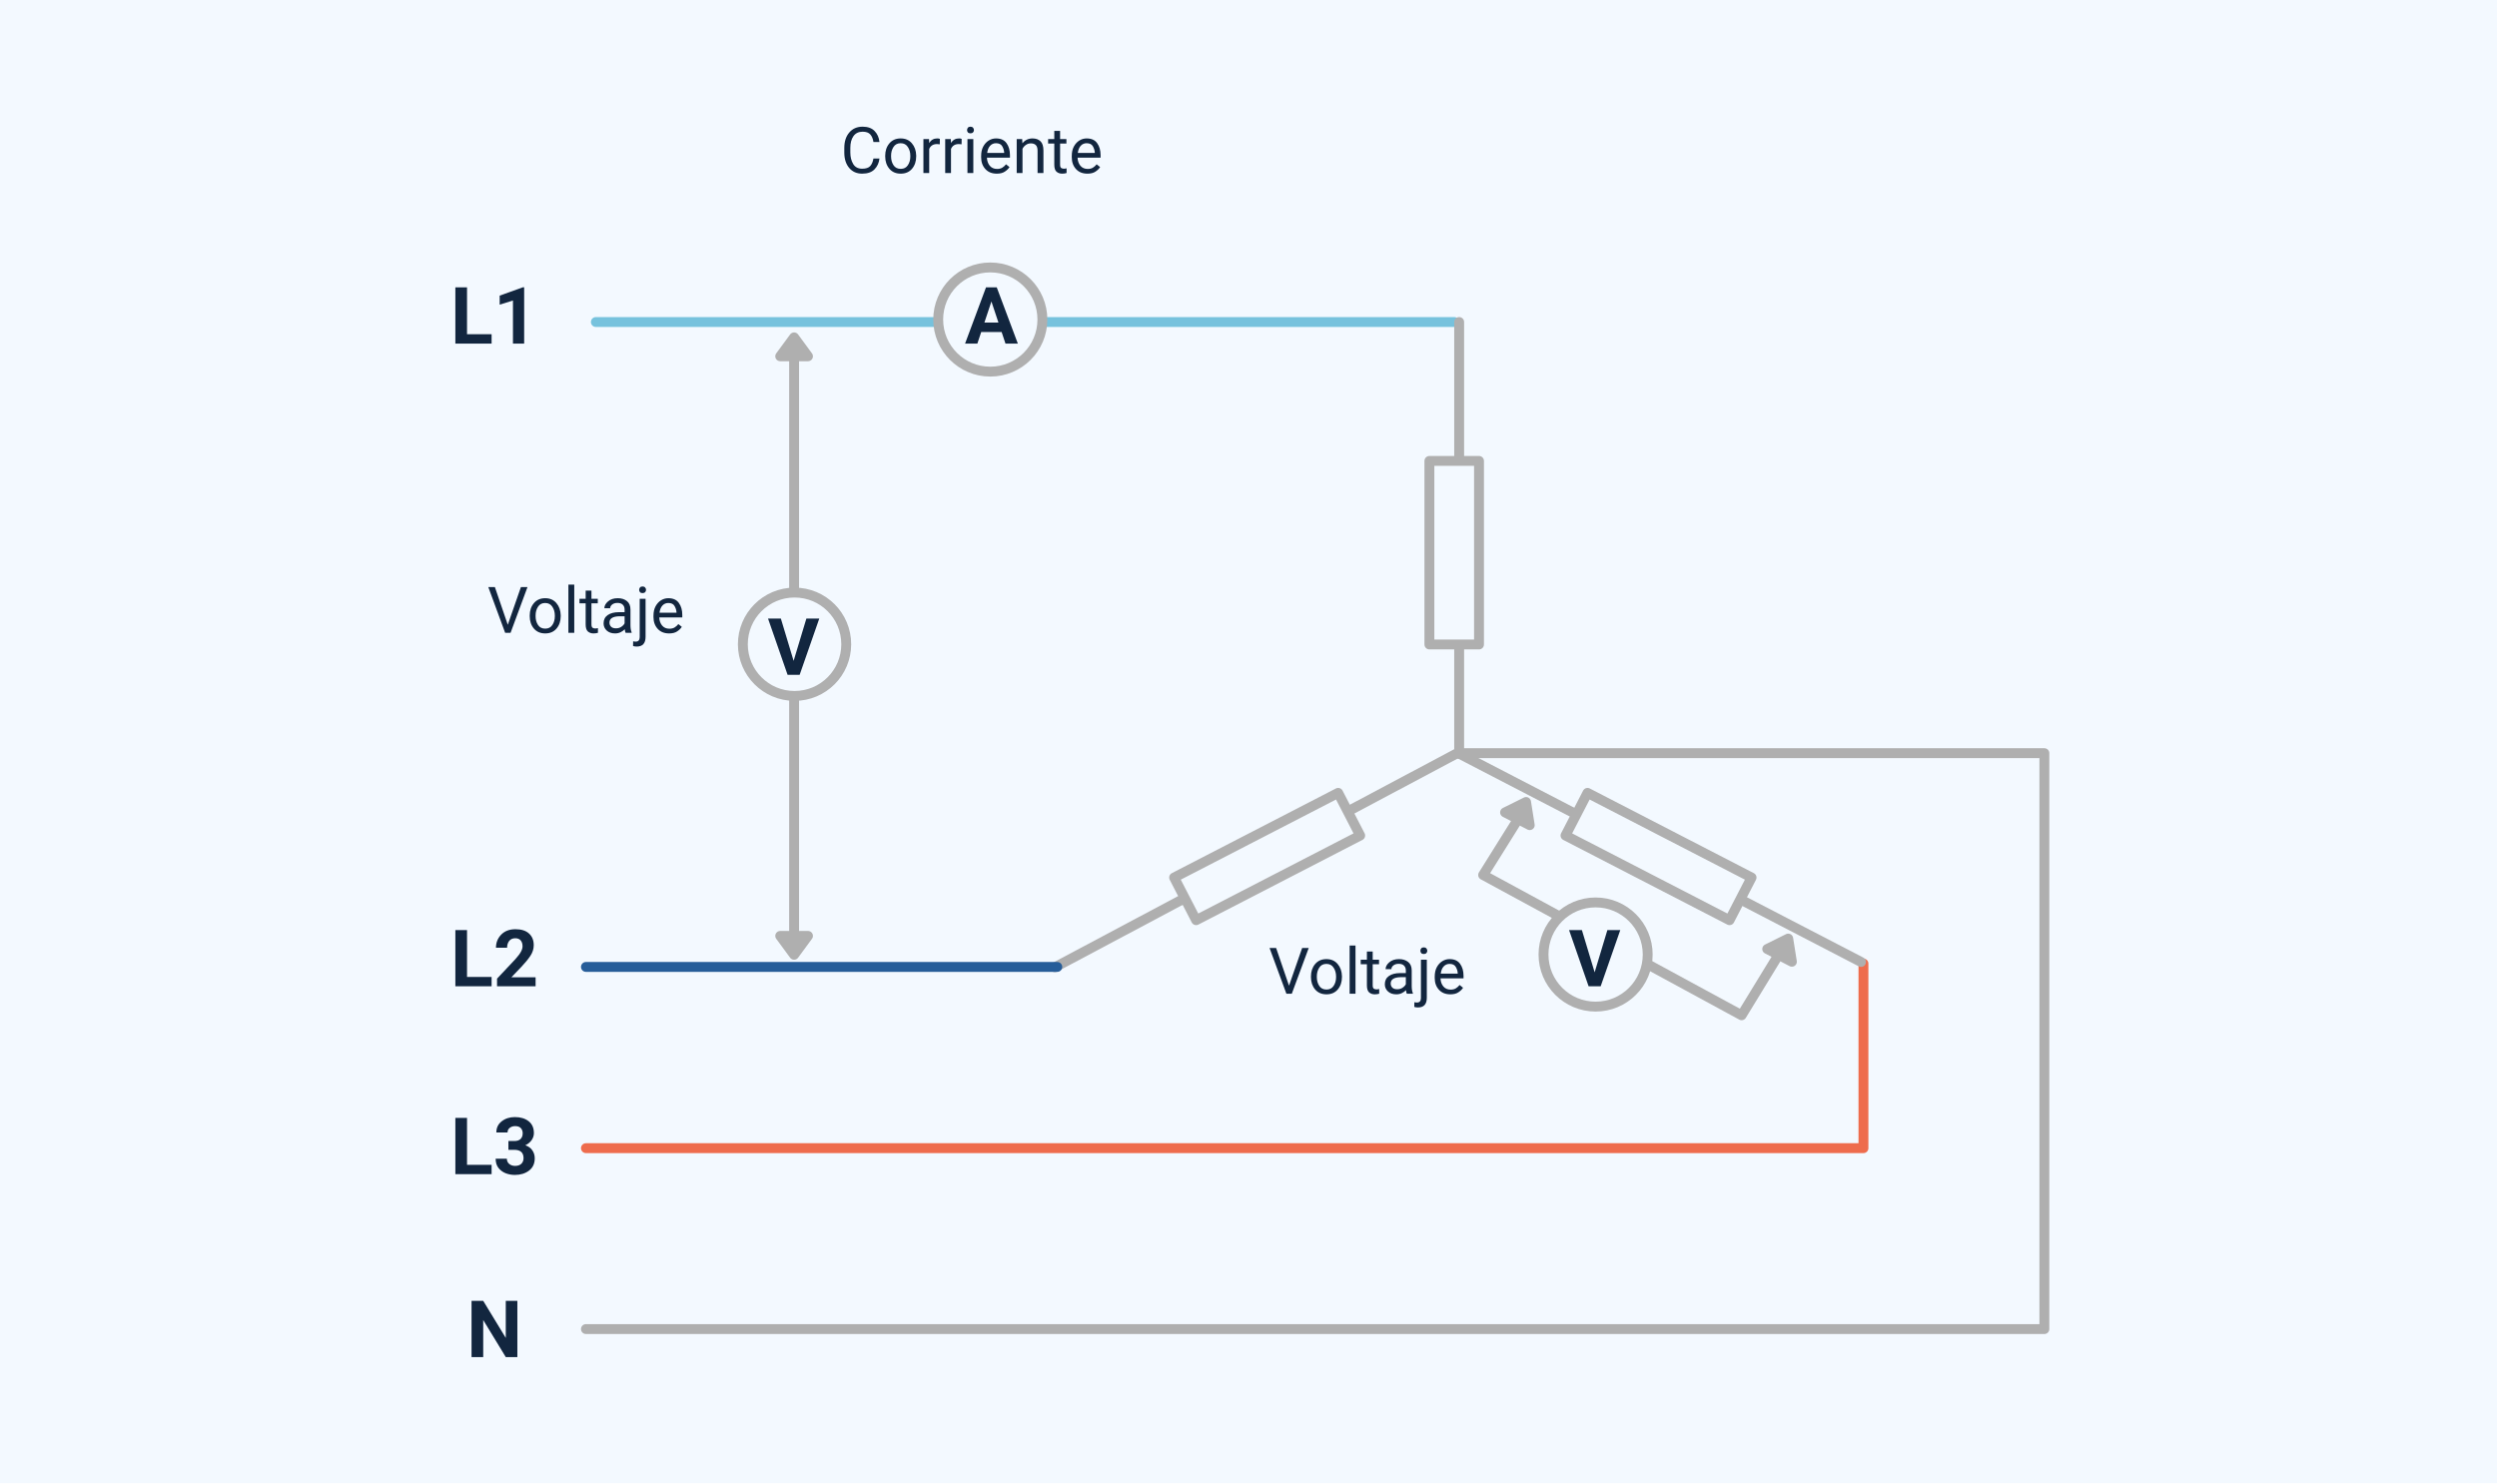
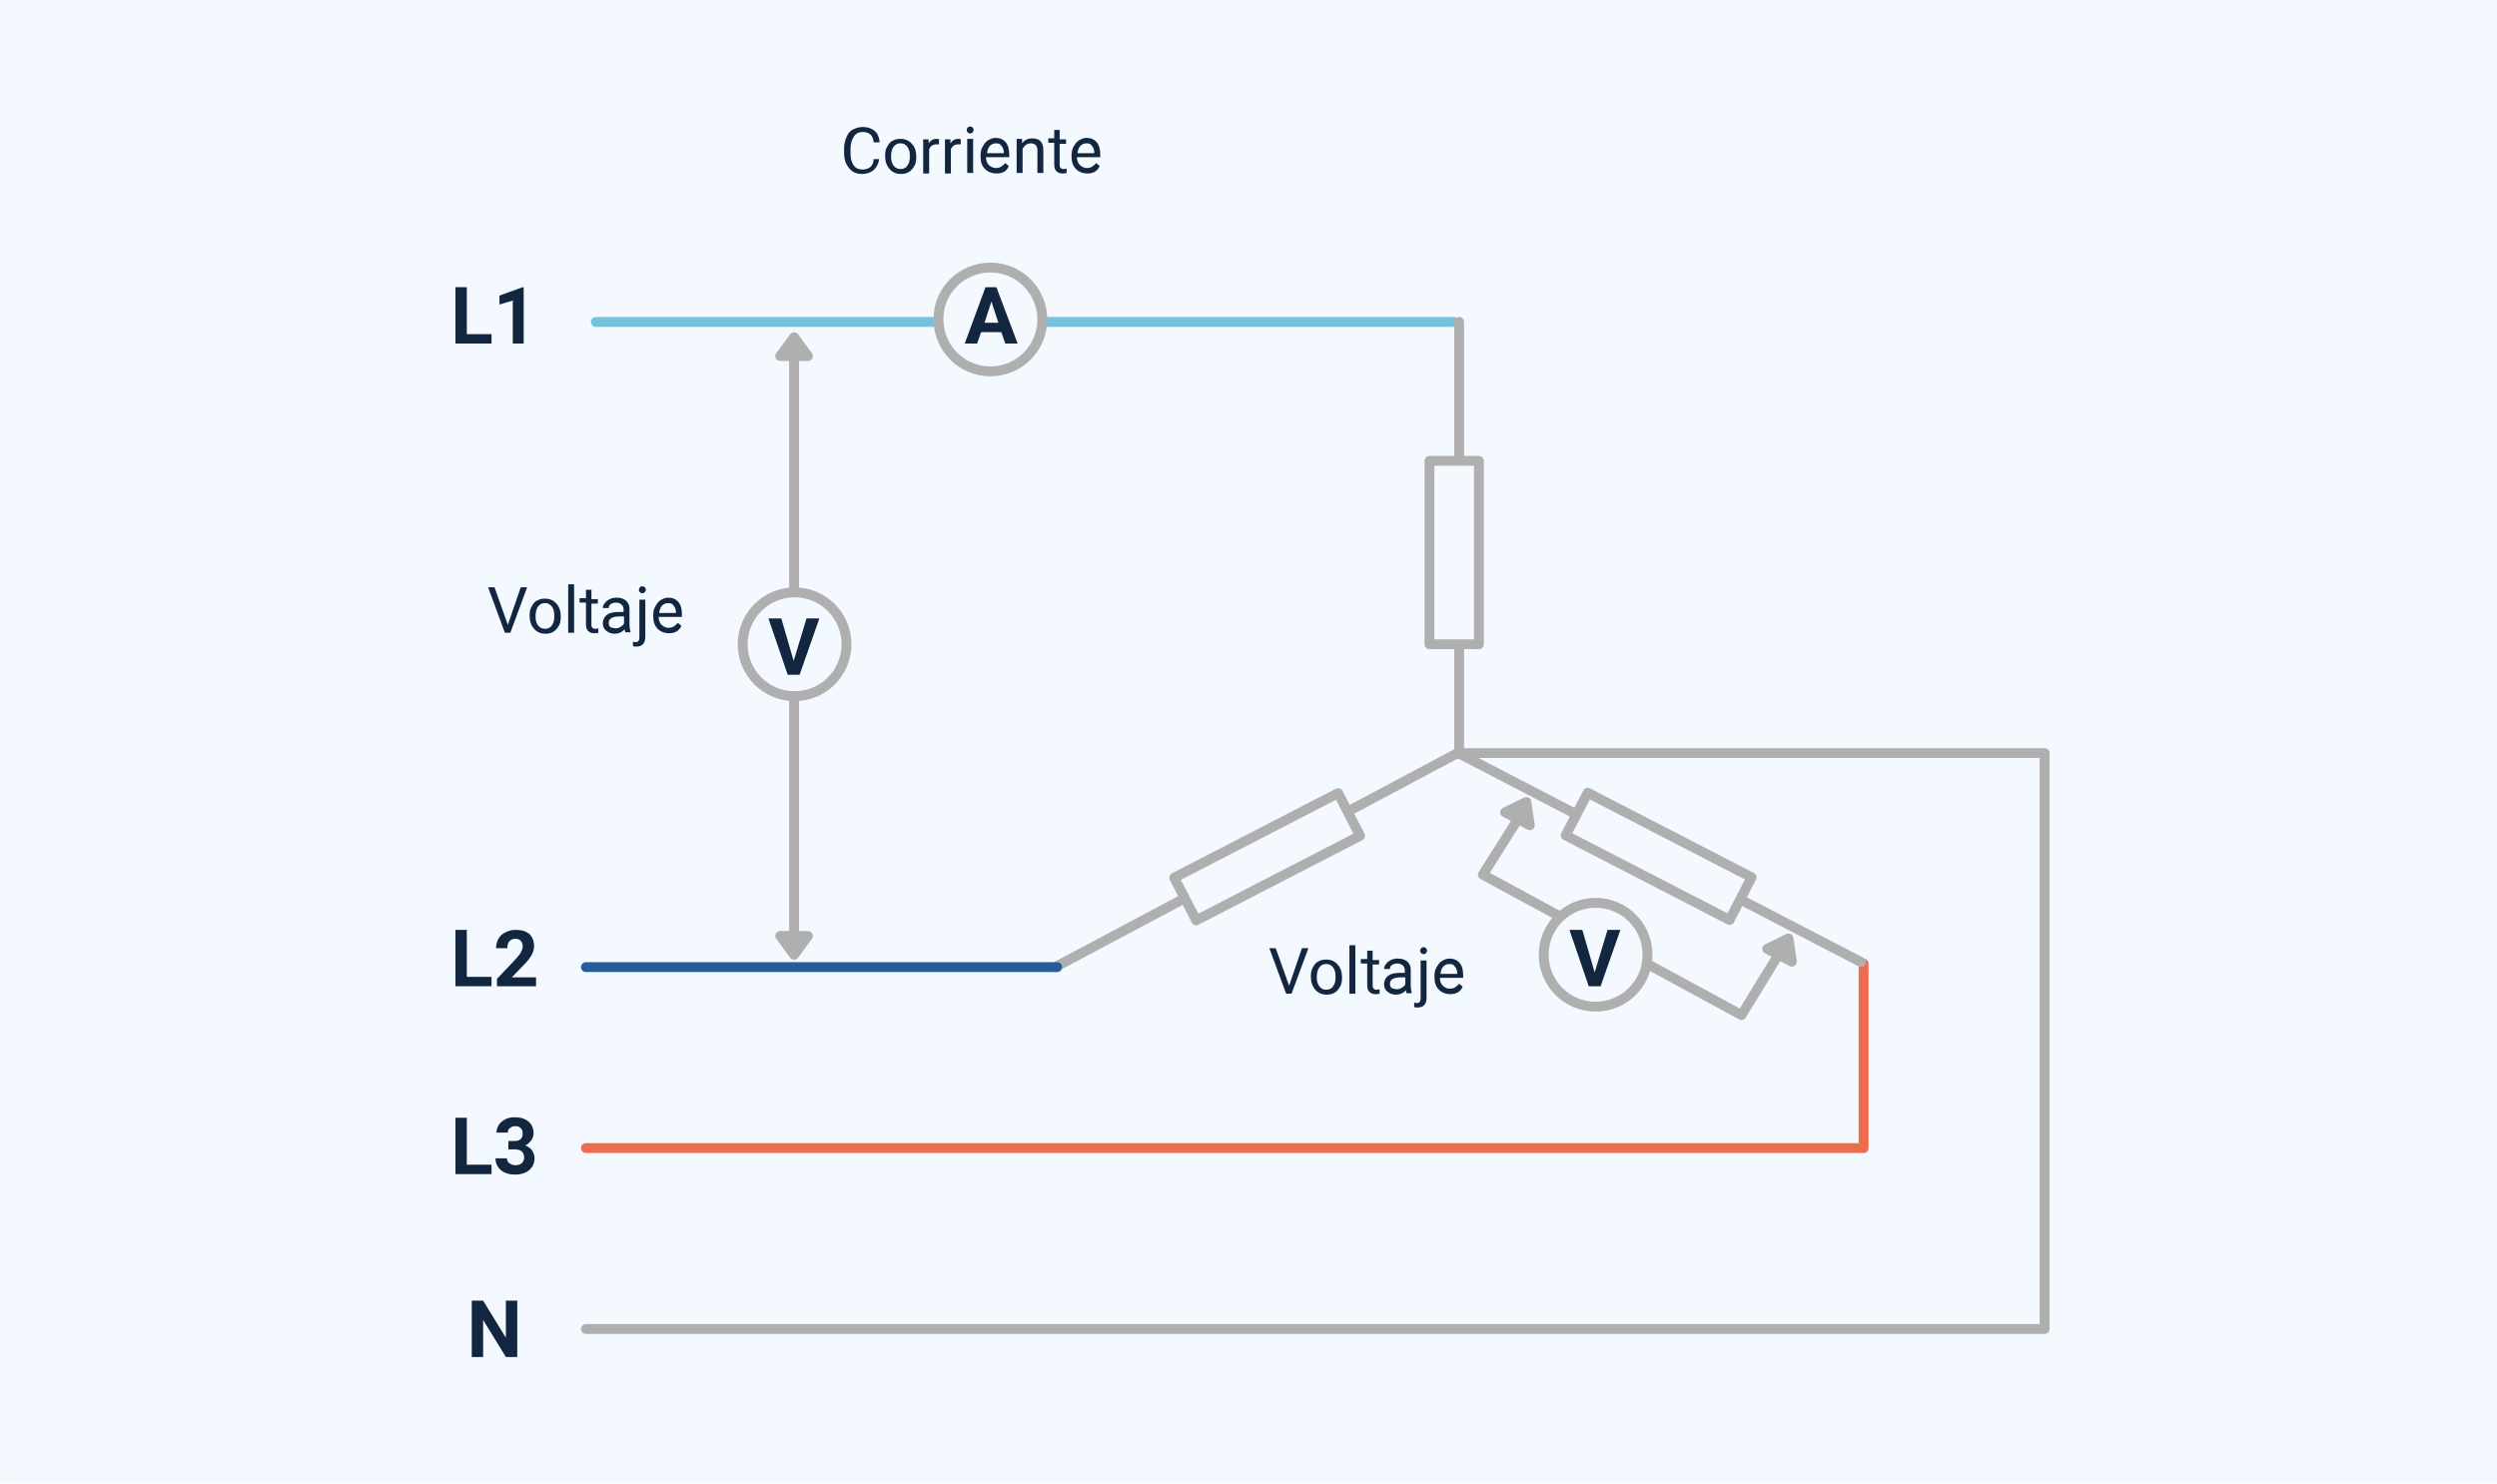
- <svg xmlns="http://www.w3.org/2000/svg" width="505" height="300" viewBox="0 0 505 300">
-   <g id="Grupo_84316" data-name="Grupo 84316" transform="translate(-809.855 -958)">
-     <g id="Grupo_84271" data-name="Grupo 84271">
-       <rect id="Rectángulo_31422" data-name="Rectángulo 31422" width="505" height="300" transform="translate(809.855 958)" fill="#f3f9ff" />
-       <g id="Grupo_84234" data-name="Grupo 84234" transform="translate(190.666 -0.211)">
-         <g id="Grupo_84233" data-name="Grupo 84233" transform="translate(-109.31 765.73)">
-           <path id="Trazado_102472" data-name="Trazado 102472" d="M847,472.337h258.368V435" transform="translate(0 -47.614)" fill="none" stroke="#ee6c4d" stroke-linecap="round" stroke-linejoin="round" stroke-width="2" />
-           <path id="Trazado_102473" data-name="Trazado 102473" d="M847,494.49h294.958V378h-118.73l-81.393,43.31" transform="translate(0 -33.177)" fill="none" stroke="#afafaf" stroke-linecap="round" stroke-linejoin="round" stroke-width="2" />
-           <line id="Línea_184" data-name="Línea 184" x2="95.326" transform="translate(847 388.062)" fill="none" stroke="#265d99" stroke-linecap="round" stroke-linejoin="round" stroke-width="2" />
-           <path id="Trazado_102479" data-name="Trazado 102479" d="M0,0H173.594" transform="translate(849.007 257.616)" fill="none" stroke="#76c2dd" stroke-linecap="round" stroke-width="2" />
-           <line id="Línea_186" data-name="Línea 186" y2="119.477" transform="translate(889.101 262.683)" fill="none" stroke="#afafaf" stroke-linecap="round" stroke-linejoin="round" stroke-width="2" />
-           <path id="Trazado_102474" data-name="Trazado 102474" d="M899.62,269.2h5.616l-2.808-3.822Z" transform="translate(-13.327 -4.654)" fill="#afafaf" stroke="#afafaf" stroke-linecap="round" stroke-linejoin="round" stroke-width="2" />
-           <path id="Trazado_102475" data-name="Trazado 102475" d="M905.236,427.5H899.62l2.808,3.822Z" transform="translate(-13.327 -45.714)" fill="#afafaf" stroke="#afafaf" stroke-linecap="round" stroke-linejoin="round" stroke-width="2" />
-           <path id="Trazado_102480" data-name="Trazado 102480" d="M10.536,0A10.536,10.536,0,1,1,0,10.536,10.536,10.536,0,0,1,10.536,0Z" transform="translate(918.244 246.578)" fill="#f3f9ff" stroke="#afafaf" stroke-linecap="round" stroke-width="2" />
-           <circle id="Elipse_4132" data-name="Elipse 4132" cx="10.454" cy="10.454" r="10.454" transform="translate(878.736 312.34)" fill="#f3f9ff" stroke="#afafaf" stroke-linecap="round" stroke-linejoin="round" stroke-width="2" />
-           <line id="Línea_187" data-name="Línea 187" x1="81.278" y1="42.144" transform="translate(1023.604 344.914)" fill="none" stroke="#afafaf" stroke-linecap="round" stroke-linejoin="round" stroke-width="2" />
-           <line id="Línea_188" data-name="Línea 188" y2="87.299" transform="translate(1023.604 257.616)" fill="none" stroke="#afafaf" stroke-linecap="round" stroke-linejoin="round" stroke-width="2" />
-           <rect id="Rectángulo_31870" data-name="Rectángulo 31870" width="37.127" height="10.034" transform="translate(1017.584 322.839) rotate(-90)" fill="#f3f9ff" stroke="#afafaf" stroke-linecap="round" stroke-linejoin="round" stroke-width="2" />
-           <rect id="Rectángulo_31871" data-name="Rectángulo 31871" width="37.336" height="9.707" transform="translate(965.957 369.982) rotate(-27.304)" fill="#f3f9ff" stroke="#afafaf" stroke-linecap="round" stroke-linejoin="round" stroke-width="2" />
-           <rect id="Rectángulo_31872" data-name="Rectángulo 31872" width="37.336" height="9.707" transform="translate(1078.286 378.608) rotate(-152.696)" fill="#f3f9ff" stroke="#afafaf" stroke-linecap="round" stroke-linejoin="round" stroke-width="2" />
-           <path id="Trazado_102476" data-name="Trazado 102476" d="M1097.467,395,1090,406.948l52.271,28.376,8.214-13.441" transform="translate(-61.545 -37.483)" fill="none" stroke="#afafaf" stroke-linecap="round" stroke-linejoin="round" stroke-width="2" />
-           <circle id="Elipse_4133" data-name="Elipse 4133" cx="10.536" cy="10.536" r="10.536" transform="translate(1040.662 375.017)" fill="#f3f9ff" stroke="#afafaf" stroke-linecap="round" stroke-linejoin="round" stroke-width="2" />
-           <path id="Trazado_102477" data-name="Trazado 102477" d="M1095.936,393.335l4.99,2.576-.742-4.684Z" transform="translate(-63.048 -36.527)" fill="#afafaf" stroke="#afafaf" stroke-linecap="round" stroke-linejoin="round" stroke-width="2" />
-           <path id="Trazado_102478" data-name="Trazado 102478" d="M1166.936,430.335l4.99,2.576-.742-4.684Z" transform="translate(-81.031 -45.898)" fill="#afafaf" stroke="#afafaf" stroke-linecap="round" stroke-linejoin="round" stroke-width="2" />
+ <svg xmlns="http://www.w3.org/2000/svg" version="1.1" id="Layer_1" x="0px" y="0px" viewBox="0 0 505 300" style="enable-background:new 0 0 505 300;" xml:space="preserve">
+   <style type="text/css">
+ 	.st0{fill:#F3F9FF;}
+ 	.st1{fill:none;stroke:#EE6C4D;stroke-width:2;stroke-linecap:round;stroke-linejoin:round;}
+ 	.st2{fill:none;stroke:#AFAFAF;stroke-width:2;stroke-linecap:round;stroke-linejoin:round;}
+ 	.st3{fill:none;stroke:#265D99;stroke-width:2;stroke-linecap:round;stroke-linejoin:round;}
+ 	.st4{fill:none;stroke:#76C2DD;stroke-width:2;stroke-linecap:round;}
+ 	.st5{fill:#AFAFAF;stroke:#AFAFAF;stroke-width:2;stroke-linecap:round;stroke-linejoin:round;}
+ 	.st6{fill:#F3F9FF;stroke:#AFAFAF;stroke-width:2;stroke-linecap:round;}
+ 	.st7{fill:#F3F9FF;stroke:#AFAFAF;stroke-width:2;stroke-linecap:round;stroke-linejoin:round;}
+ 	.st8{enable-background:new    ;}
+ 	.st9{fill:#12263F;}
+ </style>
+   <g id="Grupo_84316" transform="translate(-809.855 -958)">
+     <g id="Grupo_84271">
+       <rect id="Rectángulo_31422" x="809.9" y="958" class="st0" width="505" height="300" />
+       <g id="Grupo_84234" transform="translate(190.666 -0.211)">
+         <g id="Grupo_84233" transform="translate(-109.31 765.73)">
+           <path id="Trazado_102472" class="st1" d="M847,424.7h258.4v-37.3" />
+           <path id="Trazado_102473" class="st2" d="M847,461.3h295V344.8h-118.7l-81.4,43.3" />
+           <line id="Línea_184" class="st3" x1="847" y1="388.1" x2="942.3" y2="388.1" />
+           <path id="Trazado_102479" class="st4" d="M849,257.6h173.6" />
+           <line id="Línea_186" class="st2" x1="889.1" y1="262.7" x2="889.1" y2="382.2" />
+           <path id="Trazado_102474" class="st5" d="M886.3,264.5h5.6l-2.8-3.8L886.3,264.5z" />
+           <path id="Trazado_102475" class="st5" d="M891.9,381.8h-5.6l2.8,3.8L891.9,381.8z" />
+           <path id="Trazado_102480" class="st6" d="M928.8,246.6c5.8,0,10.5,4.7,10.5,10.5c0,5.8-4.7,10.5-10.5,10.5      c-5.8,0-10.5-4.7-10.5-10.5c0,0,0,0,0,0C918.2,251.3,923,246.6,928.8,246.6z" />
+           <circle id="Elipse_4132" class="st7" cx="889.2" cy="322.8" r="10.5" />
+           <line id="Línea_187" class="st2" x1="1104.9" y1="387.1" x2="1023.6" y2="344.9" />
+           <line id="Línea_188" class="st2" x1="1023.6" y1="257.6" x2="1023.6" y2="344.9" />
+           <rect id="Rectángulo_31870" x="1017.6" y="285.7" class="st7" width="10" height="37.1" />
+           <rect id="Rectángulo_31871" x="966.1" y="360.9" transform="matrix(0.8886 -0.4587 0.4587 0.8886 -58.0472 492.474)" class="st7" width="37.3" height="9.7" />
+           <rect id="Rectángulo_31872" x="1059.1" y="347.1" transform="matrix(0.4587 -0.8886 0.8886 0.4587 250.9058 1143.354)" class="st7" width="9.7" height="37.3" />
+           <path id="Trazado_102476" class="st2" d="M1035.9,357.5l-7.5,11.9l52.3,28.4l8.2-13.4" />
+           <circle id="Elipse_4133" class="st7" cx="1051.2" cy="385.6" r="10.5" />
+           <path id="Trazado_102477" class="st5" d="M1032.9,356.8l5,2.6l-0.7-4.7L1032.9,356.8z" />
+           <path id="Trazado_102478" class="st5" d="M1085.9,384.4l5,2.6l-0.7-4.7L1085.9,384.4z" />
        </g>
-         <text id="Corrientede_línea" data-name="Corrientede línea" transform="translate(788.689 979.211)" fill="#12263f" font-size="13" font-family="Roboto-Regular, Roboto">
-           <tspan x="0.489" y="14">Corriente</tspan>
-         </text>
-         <text id="Voltaje_de_línea" data-name="Voltaje de línea" transform="translate(710.189 1072.211)" fill="#12263f" font-size="13" font-family="Roboto-Regular, Roboto">
-           <tspan x="7.572" y="14">Voltaje </tspan>
-         </text>
-         <text id="Voltaje_de_fase" data-name="Voltaje de fase" transform="translate(868.689 1145.211)" fill="#12263f" font-size="13" font-family="Roboto-Regular, Roboto">
-           <tspan x="7.072" y="14">Voltaje </tspan>
-         </text>
-         <text id="A" transform="translate(819.689 1027.711)" fill="#12263f" font-size="16" font-family="Roboto-Bold, Roboto" font-weight="700">
-           <tspan x="-5.383" y="0">A</tspan>
-         </text>
-         <text id="V" transform="translate(779.689 1094.711)" fill="#12263f" font-size="16" font-family="Roboto-Bold, Roboto" font-weight="700">
-           <tspan x="-5.23" y="0">V</tspan>
-         </text>
-         <text id="V-2" data-name="V" transform="translate(941.689 1157.711)" fill="#12263f" font-size="16" font-family="Roboto-Bold, Roboto" font-weight="700">
-           <tspan x="-5.23" y="0">V</tspan>
-         </text>
-         <text id="L1" transform="translate(719.189 1027.711)" fill="#12263f" font-size="16" font-family="Roboto-Bold, Roboto" font-weight="700">
-           <tspan x="-8.922" y="0">L1</tspan>
-         </text>
-         <text id="L2" transform="translate(719.189 1157.711)" fill="#12263f" font-size="16" font-family="Roboto-Bold, Roboto" font-weight="700">
-           <tspan x="-8.922" y="0">L2</tspan>
-         </text>
-         <text id="L3" transform="translate(719.189 1195.711)" fill="#12263f" font-size="16" font-family="Roboto-Bold, Roboto" font-weight="700">
-           <tspan x="-8.922" y="0">L3</tspan>
-         </text>
-         <text id="N" transform="translate(719.189 1232.711)" fill="#12263f" font-size="16" font-family="Roboto-Bold, Roboto" font-weight="700">
-           <tspan x="-5.648" y="0">N</tspan>
-         </text>
+         <g class="st8">
+           <path class="st9" d="M797,990.3c-0.1,1-0.5,1.7-1.1,2.3c-0.6,0.5-1.4,0.8-2.4,0.8c-1.1,0-2-0.4-2.6-1.2c-0.7-0.8-1-1.8-1-3.1      v-0.9c0-0.9,0.2-1.6,0.5-2.3c0.3-0.7,0.7-1.2,1.3-1.5c0.6-0.3,1.2-0.5,2-0.5c1,0,1.8,0.3,2.4,0.8c0.6,0.5,0.9,1.3,1,2.3h-1.2      c-0.1-0.7-0.3-1.3-0.7-1.6s-0.8-0.5-1.5-0.5c-0.8,0-1.4,0.3-1.8,0.9s-0.7,1.4-0.7,2.5v0.9c0,1,0.2,1.8,0.6,2.4s1,0.9,1.8,0.9      c0.7,0,1.2-0.2,1.6-0.5c0.4-0.3,0.6-0.8,0.7-1.6H797z" />
+           <path class="st9" d="M798.2,989.7c0-0.7,0.1-1.3,0.4-1.8c0.3-0.5,0.6-1,1.1-1.2c0.5-0.3,1-0.4,1.6-0.4c0.9,0,1.7,0.3,2.3,1      c0.6,0.6,0.9,1.5,0.9,2.6v0.1c0,0.7-0.1,1.3-0.4,1.8s-0.6,0.9-1.1,1.2c-0.5,0.3-1,0.4-1.6,0.4c-0.9,0-1.7-0.3-2.3-1      C798.5,991.7,798.2,990.9,798.2,989.7L798.2,989.7z M799.4,989.9c0,0.8,0.2,1.4,0.5,1.8c0.4,0.5,0.8,0.7,1.4,0.7      c0.6,0,1.1-0.2,1.4-0.7c0.4-0.5,0.5-1.1,0.5-2c0-0.8-0.2-1.4-0.5-1.8c-0.4-0.5-0.8-0.7-1.4-0.7c-0.6,0-1,0.2-1.4,0.7      C799.6,988.3,799.4,989,799.4,989.9z" />
+           <path class="st9" d="M809.3,987.4c-0.2,0-0.4,0-0.6,0c-0.8,0-1.3,0.3-1.6,1v4.9h-1.2v-6.9h1.1l0,0.8c0.4-0.6,0.9-0.9,1.6-0.9      c0.2,0,0.4,0,0.5,0.1V987.4z" />
+           <path class="st9" d="M813.7,987.4c-0.2,0-0.4,0-0.6,0c-0.8,0-1.3,0.3-1.6,1v4.9h-1.2v-6.9h1.1l0,0.8c0.4-0.6,0.9-0.9,1.6-0.9      c0.2,0,0.4,0,0.5,0.1V987.4z" />
+           <path class="st9" d="M814.7,984.5c0-0.2,0.1-0.4,0.2-0.5c0.1-0.1,0.3-0.2,0.5-0.2s0.4,0.1,0.5,0.2c0.1,0.1,0.2,0.3,0.2,0.5      c0,0.2-0.1,0.3-0.2,0.5c-0.1,0.1-0.3,0.2-0.5,0.2s-0.4-0.1-0.5-0.2C814.8,984.9,814.7,984.7,814.7,984.5z M816,993.2h-1.2v-6.9      h1.2V993.2z" />
+           <path class="st9" d="M820.7,993.3c-0.9,0-1.7-0.3-2.3-0.9s-0.9-1.4-0.9-2.5v-0.2c0-0.7,0.1-1.3,0.4-1.8c0.3-0.5,0.6-1,1.1-1.3      s1-0.5,1.5-0.5c0.9,0,1.6,0.3,2.1,0.9c0.5,0.6,0.7,1.4,0.7,2.5v0.5h-4.7c0,0.7,0.2,1.2,0.6,1.6c0.4,0.4,0.9,0.6,1.4,0.6      c0.4,0,0.8-0.1,1.1-0.3c0.3-0.2,0.5-0.4,0.8-0.7l0.7,0.6C822.8,992.9,821.9,993.3,820.7,993.3z M820.6,987.2      c-0.5,0-0.9,0.2-1.2,0.5c-0.3,0.3-0.5,0.8-0.6,1.5h3.4v-0.1c0-0.6-0.2-1.1-0.5-1.4C821.5,987.3,821.1,987.2,820.6,987.2z" />
+           <path class="st9" d="M825.9,986.3l0,0.9c0.5-0.7,1.2-1,2.1-1c1.5,0,2.2,0.8,2.2,2.5v4.5H829v-4.5c0-0.5-0.1-0.9-0.3-1.1      c-0.2-0.2-0.6-0.4-1-0.4c-0.4,0-0.7,0.1-1,0.3c-0.3,0.2-0.5,0.5-0.7,0.8v4.9h-1.2v-6.9H825.9z" />
+           <path class="st9" d="M833.5,984.7v1.7h1.3v0.9h-1.3v4.3c0,0.3,0.1,0.5,0.2,0.6s0.3,0.2,0.6,0.2c0.1,0,0.3,0,0.6-0.1v0.9      c-0.3,0.1-0.6,0.1-0.9,0.1c-0.5,0-0.9-0.2-1.2-0.5c-0.3-0.3-0.4-0.8-0.4-1.4v-4.3h-1.2v-0.9h1.2v-1.7H833.5z" />
+           <path class="st9" d="M839.1,993.3c-0.9,0-1.7-0.3-2.3-0.9s-0.9-1.4-0.9-2.5v-0.2c0-0.7,0.1-1.3,0.4-1.8c0.3-0.5,0.6-1,1.1-1.3      s1-0.5,1.5-0.5c0.9,0,1.6,0.3,2.1,0.9c0.5,0.6,0.7,1.4,0.7,2.5v0.5h-4.7c0,0.7,0.2,1.2,0.6,1.6c0.4,0.4,0.9,0.6,1.4,0.6      c0.4,0,0.8-0.1,1.1-0.3c0.3-0.2,0.5-0.4,0.8-0.7l0.7,0.6C841.1,992.9,840.2,993.3,839.1,993.3z M838.9,987.2      c-0.5,0-0.9,0.2-1.2,0.5c-0.3,0.3-0.5,0.8-0.6,1.5h3.4v-0.1c0-0.6-0.2-1.1-0.5-1.4C839.8,987.3,839.4,987.2,838.9,987.2z" />
+         </g>
+         <g class="st8">
+           <path class="st9" d="M721.9,1084.6l2.6-7.6h1.3l-3.4,9.2h-1.1l-3.4-9.2h1.3L721.9,1084.6z" />
+           <path class="st9" d="M726.3,1082.7c0-0.7,0.1-1.3,0.4-1.8c0.3-0.5,0.6-1,1.1-1.2c0.5-0.3,1-0.4,1.6-0.4c0.9,0,1.7,0.3,2.3,1      c0.6,0.6,0.9,1.5,0.9,2.6v0.1c0,0.7-0.1,1.3-0.4,1.8s-0.6,0.9-1.1,1.2c-0.5,0.3-1,0.4-1.6,0.4c-0.9,0-1.7-0.3-2.3-1      C726.6,1084.7,726.3,1083.9,726.3,1082.7L726.3,1082.7z M727.5,1082.9c0,0.8,0.2,1.4,0.5,1.8c0.4,0.5,0.8,0.7,1.4,0.7      c0.6,0,1.1-0.2,1.4-0.7c0.4-0.5,0.5-1.1,0.5-2c0-0.8-0.2-1.4-0.5-1.8c-0.4-0.5-0.8-0.7-1.4-0.7c-0.6,0-1,0.2-1.4,0.7      C727.7,1081.3,727.5,1082,727.5,1082.9z" />
+           <path class="st9" d="M735.3,1086.2h-1.2v-9.8h1.2V1086.2z" />
+           <path class="st9" d="M738.8,1077.7v1.7h1.3v0.9h-1.3v4.3c0,0.3,0.1,0.5,0.2,0.6s0.3,0.2,0.6,0.2c0.1,0,0.3,0,0.6-0.1v0.9      c-0.3,0.1-0.6,0.1-0.9,0.1c-0.5,0-0.9-0.2-1.2-0.5c-0.3-0.3-0.4-0.8-0.4-1.4v-4.3h-1.3v-0.9h1.3v-1.7H738.8z" />
+           <path class="st9" d="M745.7,1086.2c-0.1-0.1-0.1-0.4-0.2-0.7c-0.5,0.6-1.2,0.9-2,0.9c-0.7,0-1.2-0.2-1.7-0.6s-0.7-0.9-0.7-1.5      c0-0.7,0.3-1.3,0.8-1.7s1.3-0.6,2.3-0.6h1.1v-0.5c0-0.4-0.1-0.7-0.4-1c-0.2-0.2-0.6-0.4-1.1-0.4c-0.4,0-0.8,0.1-1.1,0.3      c-0.3,0.2-0.4,0.5-0.4,0.8h-1.2c0-0.3,0.1-0.7,0.4-1c0.2-0.3,0.6-0.6,1-0.8c0.4-0.2,0.9-0.3,1.4-0.3c0.8,0,1.4,0.2,1.9,0.6      c0.4,0.4,0.7,0.9,0.7,1.6v3.2c0,0.6,0.1,1.1,0.2,1.5v0.1H745.7z M743.7,1085.3c0.4,0,0.7-0.1,1-0.3s0.6-0.4,0.7-0.7v-1.4h-0.9      c-1.4,0-2.2,0.4-2.2,1.3c0,0.4,0.1,0.7,0.4,0.9C743,1085.2,743.4,1085.3,743.7,1085.3z" />
+           <path class="st9" d="M749.7,1079.3v7.7c0,1.3-0.6,2-1.8,2c-0.3,0-0.5,0-0.7-0.1v-0.9c0.1,0,0.3,0.1,0.5,0.1      c0.3,0,0.5-0.1,0.6-0.2s0.2-0.4,0.2-0.7v-7.7H749.7z M748.4,1077.5c0-0.2,0.1-0.3,0.2-0.5c0.1-0.1,0.3-0.2,0.5-0.2      c0.2,0,0.4,0.1,0.5,0.2c0.1,0.1,0.2,0.3,0.2,0.5c0,0.2-0.1,0.3-0.2,0.5c-0.1,0.1-0.3,0.2-0.5,0.2s-0.4-0.1-0.5-0.2      S748.4,1077.7,748.4,1077.5z" />
+           <path class="st9" d="M754.5,1086.3c-0.9,0-1.7-0.3-2.3-0.9s-0.9-1.4-0.9-2.5v-0.2c0-0.7,0.1-1.3,0.4-1.8c0.3-0.5,0.6-1,1.1-1.3      s1-0.5,1.5-0.5c0.9,0,1.6,0.3,2.1,0.9c0.5,0.6,0.7,1.4,0.7,2.5v0.5h-4.7c0,0.7,0.2,1.2,0.6,1.6c0.4,0.4,0.9,0.6,1.4,0.6      c0.4,0,0.8-0.1,1.1-0.3c0.3-0.2,0.5-0.4,0.8-0.7l0.7,0.6C756.5,1085.9,755.6,1086.3,754.5,1086.3z M754.3,1080.2      c-0.5,0-0.9,0.2-1.2,0.5c-0.3,0.3-0.5,0.8-0.6,1.5h3.4v-0.1c0-0.6-0.2-1.1-0.5-1.4C755.2,1080.3,754.8,1080.2,754.3,1080.2z" />
+         </g>
+         <g class="st8">
+           <path class="st9" d="M879.9,1157.6l2.6-7.6h1.3l-3.4,9.2h-1.1l-3.4-9.2h1.3L879.9,1157.6z" />
+           <path class="st9" d="M884.3,1155.7c0-0.7,0.1-1.3,0.4-1.8c0.3-0.5,0.6-1,1.1-1.2c0.5-0.3,1-0.4,1.6-0.4c0.9,0,1.7,0.3,2.3,1      c0.6,0.6,0.9,1.5,0.9,2.6v0.1c0,0.7-0.1,1.3-0.4,1.8s-0.6,0.9-1.1,1.2c-0.5,0.3-1,0.4-1.6,0.4c-0.9,0-1.7-0.3-2.3-1      C884.6,1157.7,884.3,1156.9,884.3,1155.7L884.3,1155.7z M885.5,1155.9c0,0.8,0.2,1.4,0.5,1.8c0.4,0.5,0.8,0.7,1.4,0.7      c0.6,0,1.1-0.2,1.4-0.7c0.4-0.5,0.5-1.1,0.5-2c0-0.8-0.2-1.4-0.5-1.8c-0.4-0.5-0.8-0.7-1.4-0.7c-0.6,0-1,0.2-1.4,0.7      C885.7,1154.3,885.5,1155,885.5,1155.9z" />
+           <path class="st9" d="M893.3,1159.2h-1.2v-9.8h1.2V1159.2z" />
+           <path class="st9" d="M896.8,1150.7v1.7h1.3v0.9h-1.3v4.3c0,0.3,0.1,0.5,0.2,0.6s0.3,0.2,0.6,0.2c0.1,0,0.3,0,0.6-0.1v0.9      c-0.3,0.1-0.6,0.1-0.9,0.1c-0.5,0-0.9-0.2-1.2-0.5c-0.3-0.3-0.4-0.8-0.4-1.4v-4.3h-1.3v-0.9h1.3v-1.7H896.8z" />
+           <path class="st9" d="M903.7,1159.2c-0.1-0.1-0.1-0.4-0.2-0.7c-0.5,0.6-1.2,0.9-2,0.9c-0.7,0-1.2-0.2-1.7-0.6s-0.7-0.9-0.7-1.5      c0-0.7,0.3-1.3,0.8-1.7s1.3-0.6,2.3-0.6h1.1v-0.5c0-0.4-0.1-0.7-0.4-1c-0.2-0.2-0.6-0.4-1.1-0.4c-0.4,0-0.8,0.1-1.1,0.3      c-0.3,0.2-0.4,0.5-0.4,0.8h-1.2c0-0.3,0.1-0.7,0.4-1c0.2-0.3,0.6-0.6,1-0.8c0.4-0.2,0.9-0.3,1.4-0.3c0.8,0,1.4,0.2,1.9,0.6      c0.4,0.4,0.7,0.9,0.7,1.6v3.2c0,0.6,0.1,1.1,0.2,1.5v0.1H903.7z M901.7,1158.3c0.4,0,0.7-0.1,1-0.3s0.6-0.4,0.7-0.7v-1.4h-0.9      c-1.4,0-2.2,0.4-2.2,1.3c0,0.4,0.1,0.7,0.4,0.9C901,1158.2,901.4,1158.3,901.7,1158.3z" />
+           <path class="st9" d="M907.7,1152.3v7.7c0,1.3-0.6,2-1.8,2c-0.3,0-0.5,0-0.7-0.1v-0.9c0.1,0,0.3,0.1,0.5,0.1      c0.3,0,0.5-0.1,0.6-0.2s0.2-0.4,0.2-0.7v-7.7H907.7z M906.4,1150.5c0-0.2,0.1-0.3,0.2-0.5c0.1-0.1,0.3-0.2,0.5-0.2      c0.2,0,0.4,0.1,0.5,0.2c0.1,0.1,0.2,0.3,0.2,0.5c0,0.2-0.1,0.3-0.2,0.5c-0.1,0.1-0.3,0.2-0.5,0.2s-0.4-0.1-0.5-0.2      S906.4,1150.7,906.4,1150.5z" />
+           <path class="st9" d="M912.5,1159.3c-0.9,0-1.7-0.3-2.3-0.9s-0.9-1.4-0.9-2.5v-0.2c0-0.7,0.1-1.3,0.4-1.8c0.3-0.5,0.6-1,1.1-1.3      s1-0.5,1.5-0.5c0.9,0,1.6,0.3,2.1,0.9c0.5,0.6,0.7,1.4,0.7,2.5v0.5h-4.7c0,0.7,0.2,1.2,0.6,1.6c0.4,0.4,0.9,0.6,1.4,0.6      c0.4,0,0.8-0.1,1.1-0.3c0.3-0.2,0.5-0.4,0.8-0.7l0.7,0.6C914.5,1158.9,913.6,1159.3,912.5,1159.3z M912.3,1153.2      c-0.5,0-0.9,0.2-1.2,0.5c-0.3,0.3-0.5,0.8-0.6,1.5h3.4v-0.1c0-0.6-0.2-1.1-0.5-1.4C913.2,1153.3,912.8,1153.2,912.3,1153.2z" />
+         </g>
+         <g class="st8">
+           <path class="st9" d="M821.7,1025.4h-4.1l-0.8,2.3h-2.5l4.2-11.4h2.2l4.3,11.4h-2.5L821.7,1025.4z M818.3,1023.5h2.8l-1.4-4.3      L818.3,1023.5z" />
+         </g>
+         <g class="st8">
+           <path class="st9" d="M779.7,1091.9l2.6-8.6h2.6l-4,11.4h-2.4l-3.9-11.4h2.6L779.7,1091.9z" />
+         </g>
+         <g class="st8">
+           <path class="st9" d="M941.7,1154.9l2.6-8.6h2.6l-4,11.4h-2.4l-3.9-11.4h2.6L941.7,1154.9z" />
+         </g>
+         <g class="st8">
+           <path class="st9" d="M713.6,1025.8h5v1.9h-7.3v-11.4h2.3V1025.8z" />
+           <path class="st9" d="M725.2,1027.7h-2.3v-8.7l-2.7,0.8v-1.8l4.7-1.7h0.2V1027.7z" />
+         </g>
+         <g class="st8">
+           <path class="st9" d="M713.6,1155.8h5v1.9h-7.3v-11.4h2.3V1155.8z" />
+           <path class="st9" d="M727.5,1157.7h-7.8v-1.5l3.7-3.9c0.5-0.6,0.9-1,1.1-1.4s0.4-0.8,0.4-1.2c0-0.5-0.1-0.9-0.4-1.2      c-0.3-0.3-0.6-0.4-1.1-0.4c-0.5,0-0.9,0.2-1.2,0.5c-0.3,0.4-0.4,0.8-0.4,1.4h-2.3c0-0.7,0.2-1.3,0.5-1.9c0.3-0.6,0.8-1,1.4-1.3      c0.6-0.3,1.3-0.5,2.1-0.5c1.2,0,2.1,0.3,2.7,0.8s1,1.4,1,2.4c0,0.6-0.1,1.1-0.4,1.7c-0.3,0.6-0.8,1.3-1.5,2l-2.6,2.7h4.9V1157.7      z" />
+         </g>
+         <g class="st8">
+           <path class="st9" d="M713.6,1193.8h5v1.9h-7.3v-11.4h2.3V1193.8z" />
+           <path class="st9" d="M722,1189h1.2c0.6,0,1-0.1,1.3-0.4c0.3-0.3,0.4-0.7,0.4-1.1c0-0.5-0.1-0.8-0.4-1.1s-0.6-0.4-1.1-0.4      c-0.4,0-0.8,0.1-1.1,0.4c-0.3,0.2-0.4,0.5-0.4,0.9h-2.3c0-0.6,0.2-1.1,0.5-1.6s0.8-0.8,1.3-1.1c0.6-0.3,1.2-0.4,1.9-0.4      c1.2,0,2.1,0.3,2.8,0.9c0.7,0.6,1,1.4,1,2.4c0,0.5-0.2,1-0.5,1.4c-0.3,0.4-0.7,0.8-1.2,1c0.6,0.2,1.1,0.6,1.4,1      c0.3,0.5,0.5,1,0.5,1.6c0,1-0.4,1.8-1.1,2.4c-0.7,0.6-1.7,0.9-2.9,0.9c-1.1,0-2.1-0.3-2.8-0.9c-0.7-0.6-1.1-1.4-1.1-2.4h2.3      c0,0.4,0.2,0.8,0.5,1s0.7,0.4,1.2,0.4c0.5,0,1-0.1,1.3-0.4s0.5-0.7,0.5-1.1c0-1.1-0.6-1.7-1.9-1.7H722V1189z" />
+         </g>
+         <g class="st8">
+           <path class="st9" d="M723.8,1232.7h-2.3l-4.6-7.5v7.5h-2.3v-11.4h2.3l4.6,7.5v-7.5h2.3V1232.7z" />
+         </g>
      </g>
    </g>
  </g>
</svg>
